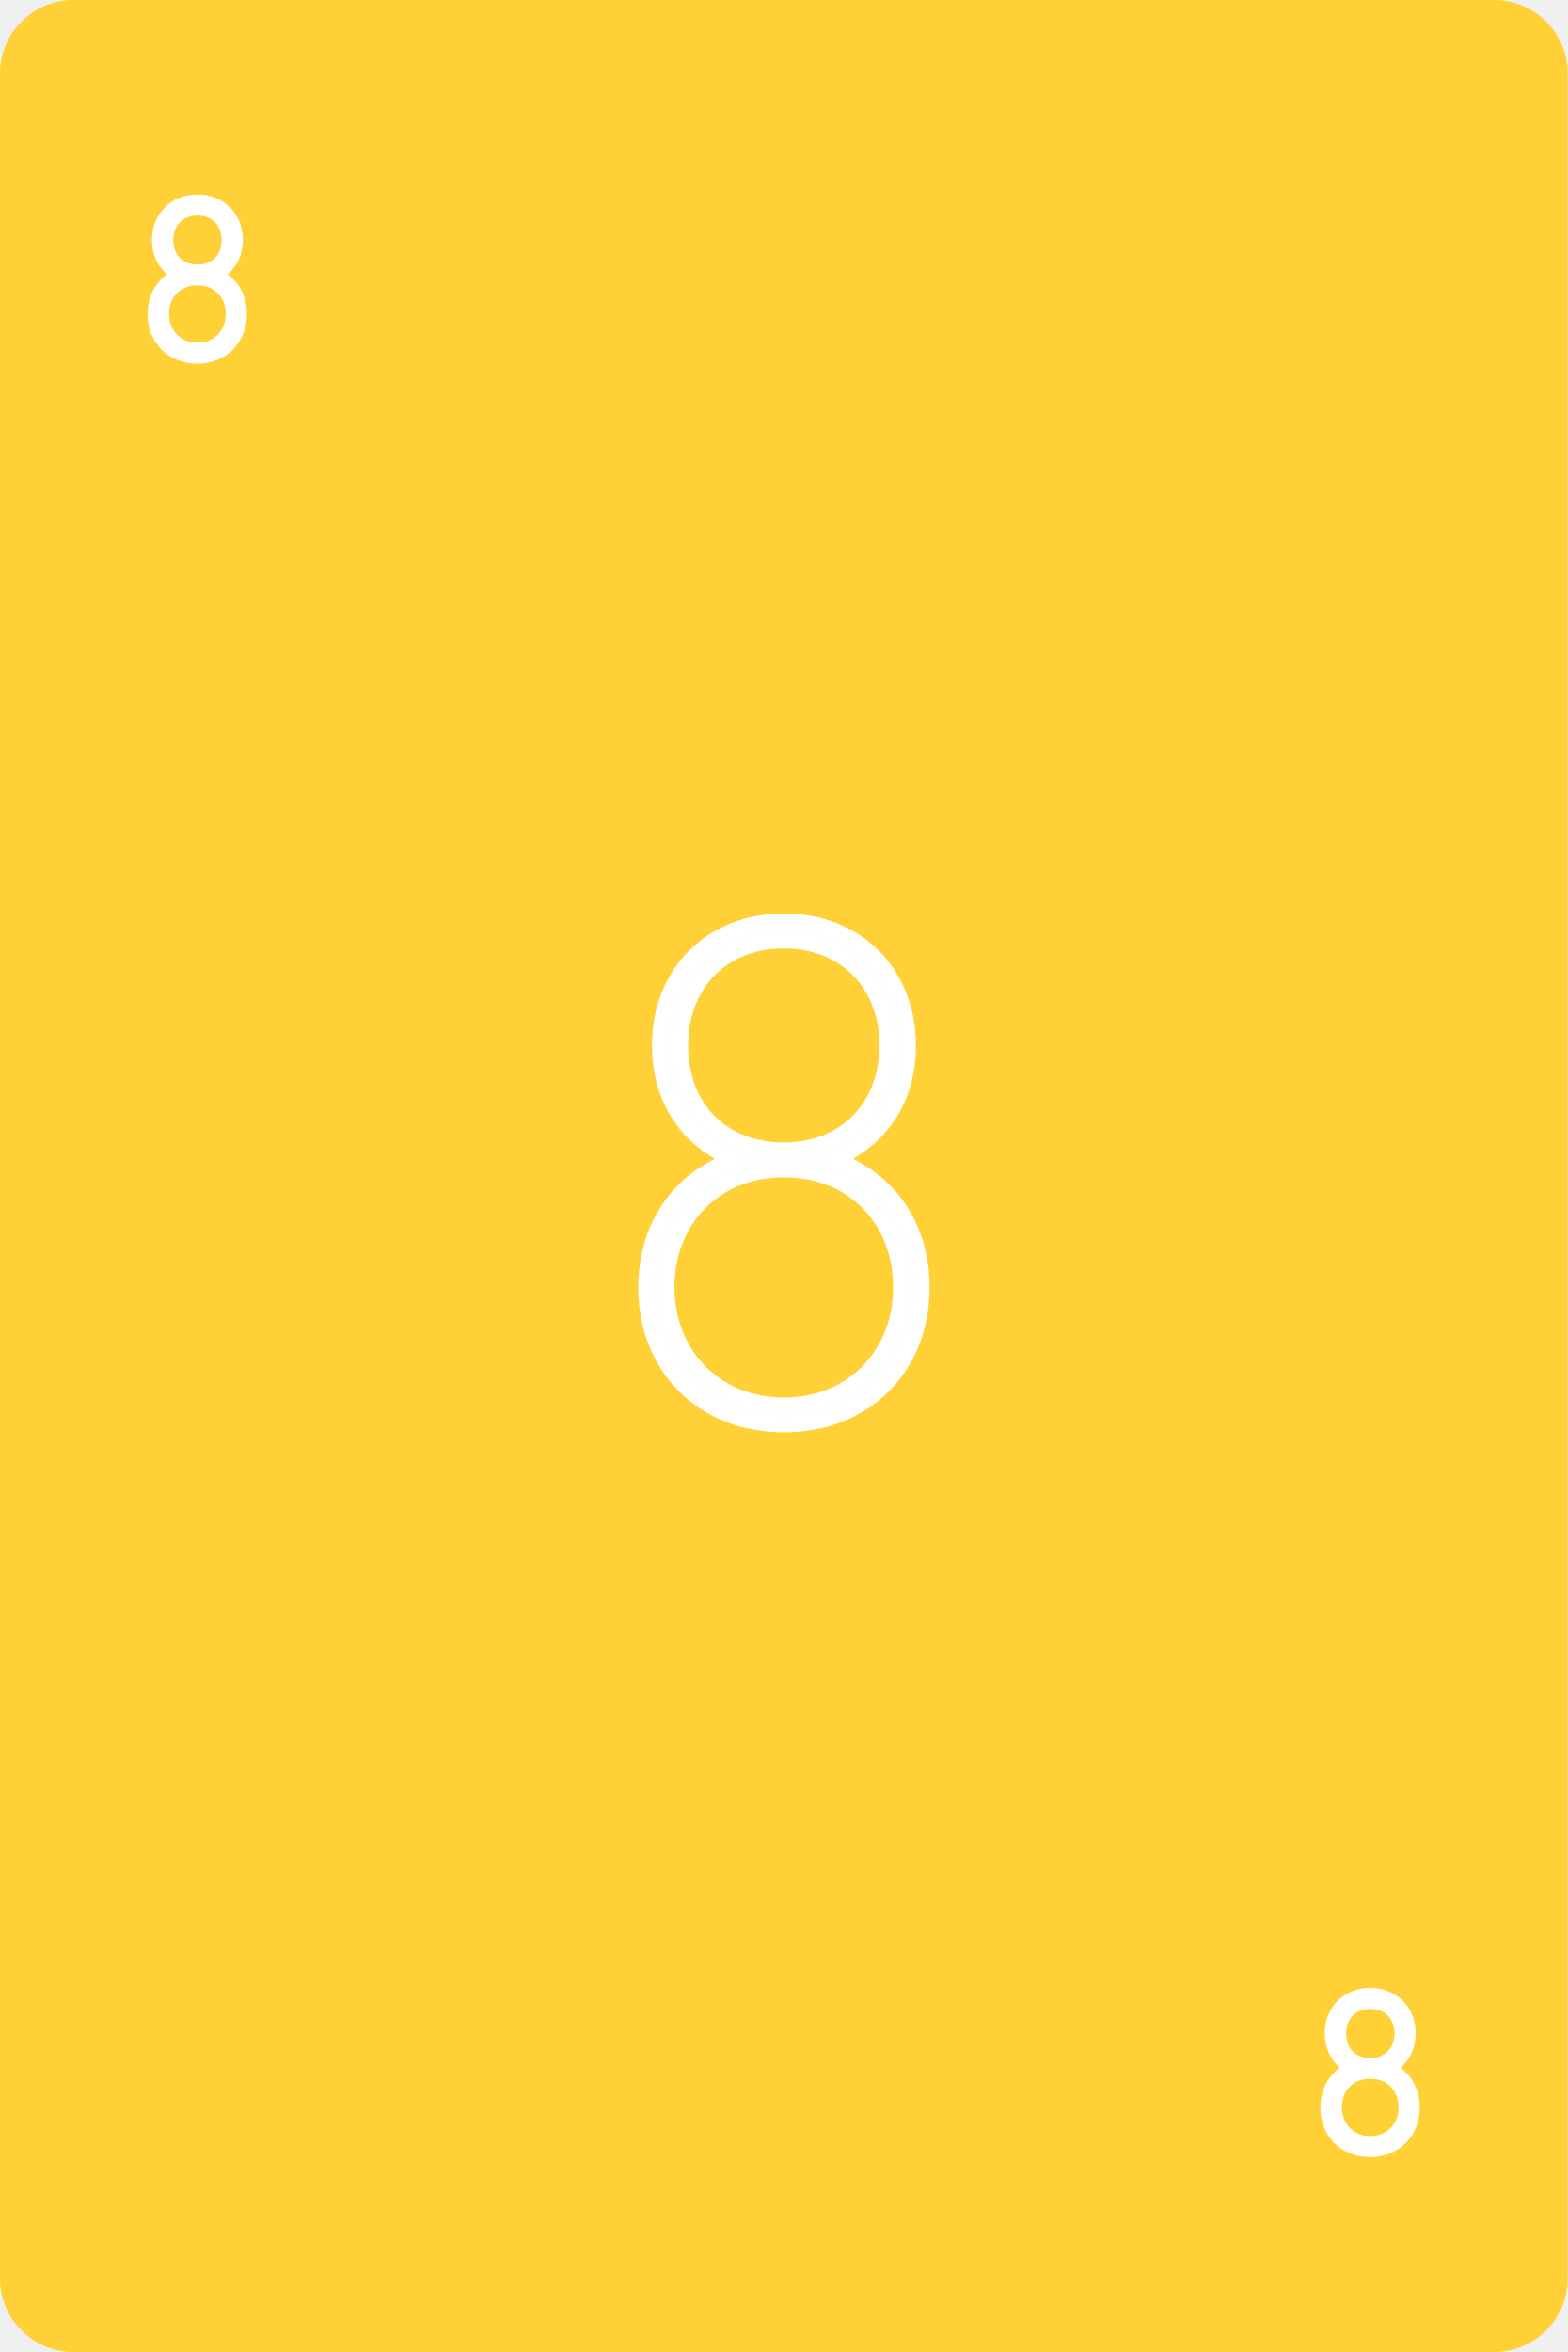
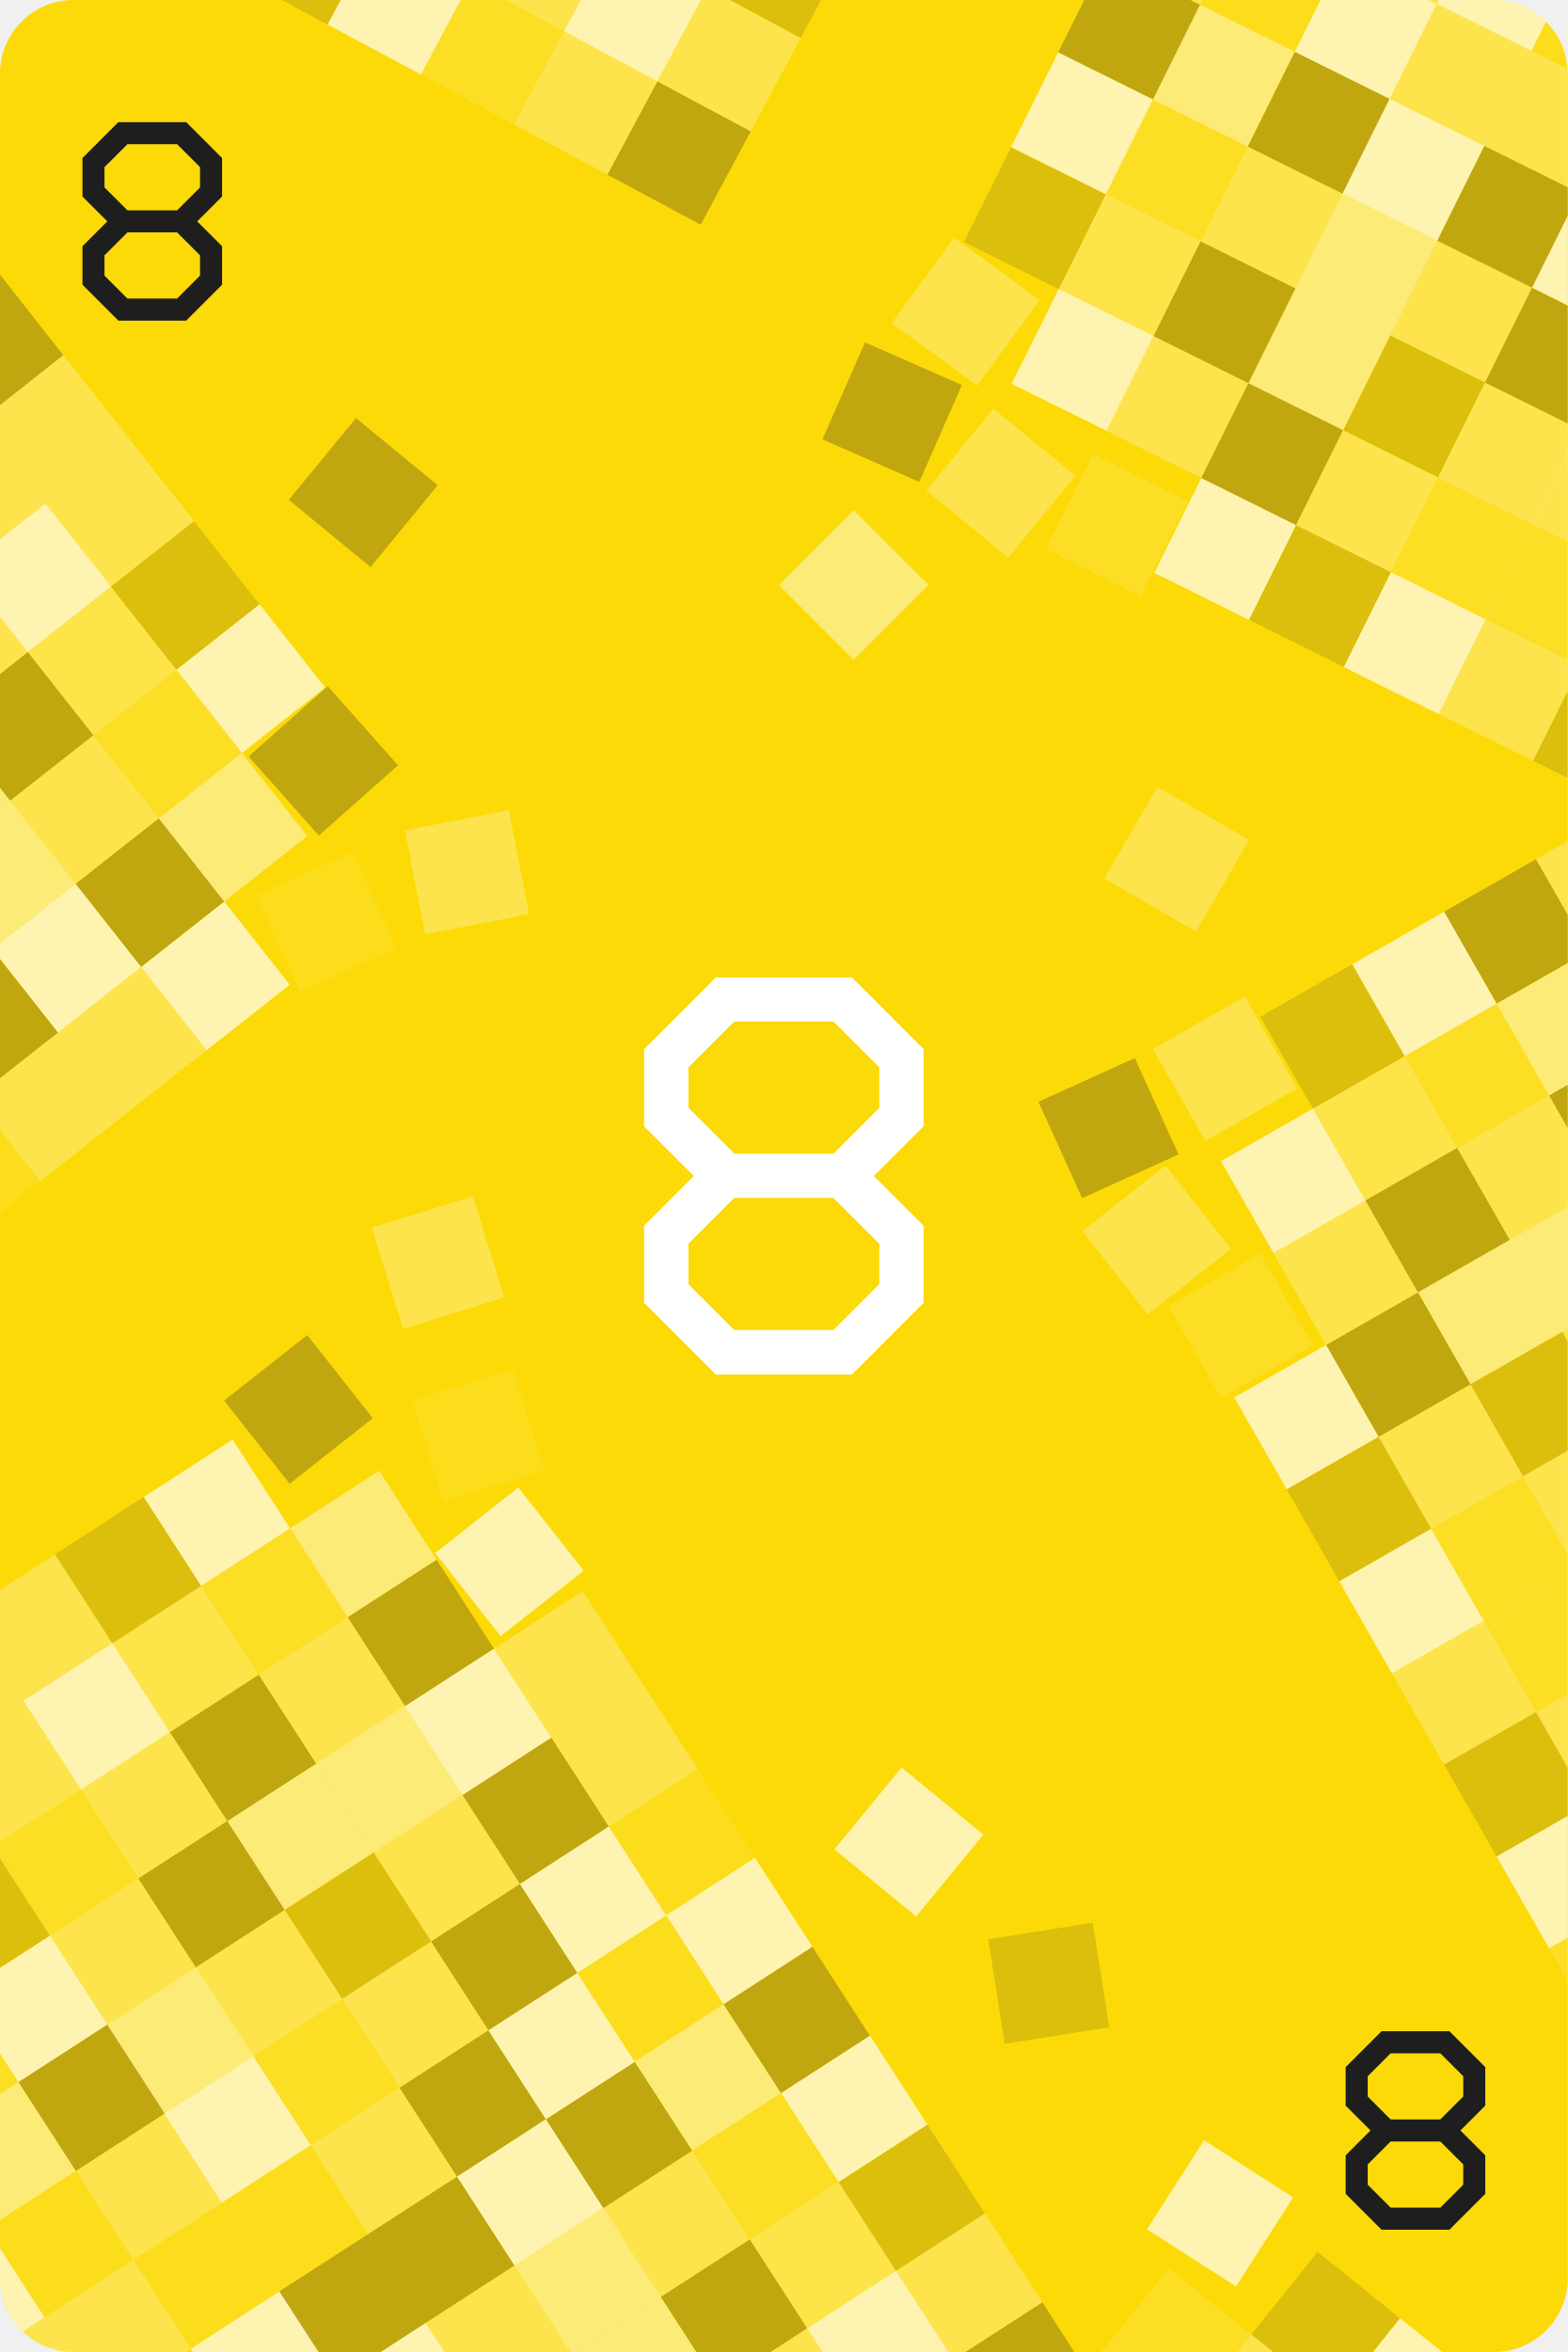
<svg xmlns="http://www.w3.org/2000/svg" id="Layer_2" data-name="Layer 2" viewBox="0 0 106.67 160">
  <defs>
    <style>
      .cls-1 {
-         fill: #fdfffd;
-         stroke: #fff;
-         stroke-miterlimit: 10;
+         opacity: .45;
+       }
+ 
+       .cls-1, .cls-2, .cls-3, .cls-4, .cls-5, .cls-6, .cls-7, .cls-8, .cls-9, .cls-10, .cls-11 {
+         stroke-width: 0px;
+       }
+ 
+       .cls-1, .cls-2, .cls-4, .cls-5, .cls-6, .cls-10, .cls-11 {
+         fill: #fff;
      }

      .cls-2 {
-         fill: #ffd136;
-         stroke-width: 0px;
+         opacity: .68;
+       }
+ 
+       .cls-3 {
+         fill: #fcda08;
+       }
+ 
+       .cls-4 {
+         opacity: .08;
+       }
+ 
+       .cls-5, .cls-7 {
+         opacity: .28;
+       }
+ 
+       .cls-7, .cls-8 {
+         fill: #231f20;
+       }
+ 
+       .cls-8 {
+         opacity: .15;
+       }
+ 
+       .cls-9 {
+         fill: #1e1e1e;
+       }
+ 
+       .cls-10 {
+         opacity: .26;
+       }
+ 
+       .cls-11 {
+         opacity: .12;
      }
    </style>
  </defs>
  <g id="Layer_1-2" data-name="Layer 1">
    <g>
-       <rect class="cls-2" x="0" y="0" width="106.67" height="160" rx="5" ry="5" />
-       <path class="cls-1" d="M12.32,18.71v-.03c-.92-.41-1.48-1.25-1.48-2.36,0-1.51,1.08-2.59,2.59-2.59s2.59,1.08,2.59,2.59c0,1.11-.57,1.95-1.49,2.36v.03c1.07.41,1.77,1.37,1.77,2.66,0,1.68-1.2,2.87-2.88,2.87s-2.88-1.19-2.88-2.87c0-1.29.71-2.25,1.77-2.66ZM13.43,23.81c1.42,0,2.43-1.05,2.43-2.45s-.97-2.45-2.43-2.45-2.43,1.07-2.43,2.45,1,2.45,2.43,2.45ZM15.58,16.33c0-1.27-.87-2.17-2.14-2.17s-2.15.9-2.15,2.17.84,2.17,2.15,2.17,2.14-.93,2.14-2.17Z" />
-       <path class="cls-1" d="M92.12,140.71v-.03c-.92-.41-1.48-1.25-1.48-2.36,0-1.51,1.08-2.59,2.59-2.59s2.59,1.08,2.59,2.59c0,1.11-.57,1.95-1.49,2.36v.03c1.07.41,1.77,1.37,1.77,2.66,0,1.68-1.2,2.87-2.88,2.87s-2.88-1.19-2.88-2.87c0-1.29.71-2.25,1.77-2.66ZM93.23,145.81c1.42,0,2.43-1.05,2.43-2.45s-.97-2.45-2.43-2.45-2.43,1.07-2.43,2.45,1,2.45,2.43,2.45ZM95.38,138.33c0-1.27-.87-2.17-2.14-2.17s-2.15.9-2.15,2.17.84,2.17,2.15,2.17,2.14-.93,2.14-2.17Z" />
-       <path class="cls-1" d="M49.71,78.91v-.1c-2.99-1.32-4.85-4.07-4.85-7.69,0-4.95,3.53-8.48,8.48-8.48s8.48,3.53,8.48,8.48c0,3.63-1.86,6.37-4.85,7.69v.1c3.48,1.32,5.78,4.46,5.78,8.67,0,5.49-3.92,9.36-9.41,9.36s-9.41-3.87-9.41-9.36c0-4.21,2.3-7.35,5.78-8.67ZM53.33,95.57c4.65,0,7.94-3.43,7.94-7.99s-3.18-7.99-7.94-7.99-7.94,3.48-7.94,7.99,3.28,7.99,7.94,7.99ZM60.34,71.12c0-4.16-2.84-7.1-7.01-7.1s-7.01,2.94-7.01,7.1,2.74,7.1,7.01,7.1,7.01-3.04,7.01-7.1Z" />
+       <path class="cls-3" d="M106.67,5v150c0,2.75-2.25,5-5,5H5c-.16,0-.31-.01-.46-.03-1.16-.1-2.2-.6-2.99-1.37-.96-.91-1.55-2.19-1.55-3.6V5C0,2.25,2.25,0,5,0h96.67c1.37,0,2.62.56,3.52,1.47.84.83,1.39,1.96,1.46,3.22.02.1.02.21.02.31Z" />
+       <polygon class="cls-5" points="74.18 77.26 74.16 77.23 74.17 77.23 74.18 77.26" />
+       <rect class="cls-10" x="9.02" y="109.26" width="7.2" height="7.2" transform="translate(-59.25 24.93) rotate(-32.88)" />
+       <rect class="cls-8" x="5.11" y="103.21" width="7.2" height="7.2" transform="translate(-56.59 21.84) rotate(-32.88)" />
+       <rect class="cls-11" x="15.07" y="105.35" width="7.2" height="7.2" transform="translate(-56.15 27.59) rotate(-32.88)" />
+       <rect class="cls-2" x="11.16" y="99.3" width="7.2" height="7.2" transform="translate(-53.5 24.5) rotate(-32.88)" />
+       <rect class="cls-1" x="16.84" y="121.35" width="7.2" height="7.2" transform="translate(-64.56 31.11) rotate(-32.88)" />
+       <rect class="cls-7" x="12.93" y="115.31" width="7.2" height="7.2" transform="translate(-61.9 28.02) rotate(-32.88)" />
+       <rect class="cls-1" x="22.89" y="117.44" width="7.2" height="7.2" transform="translate(-61.47 33.77) rotate(-32.88)" />
+       <rect class="cls-5" x="18.98" y="111.4" width="7.2" height="7.2" transform="translate(-58.81 30.68) rotate(-32.88)" />
+       <rect class="cls-5" x="4.75" y="129.17" width="7.2" height="7.2" transform="translate(-70.74 25.8) rotate(-32.88)" />
+       <polygon class="cls-11" points="0 126.42 0 125.3 5.51 121.74 9.42 127.79 3.39 131.68 3.37 131.7 0 126.49 0 126.42" />
+       <rect class="cls-7" x="10.79" y="125.26" width="7.2" height="7.2" transform="translate(-67.65 28.45) rotate(-32.88)" />
+       <rect class="cls-5" x="6.89" y="119.21" width="7.2" height="7.2" transform="translate(-64.99 25.36) rotate(-32.88)" />
+       <rect class="cls-5" x="24.66" y="133.45" width="7.2" height="7.2" transform="translate(-69.87 37.29) rotate(-32.88)" />
+       <rect class="cls-8" x="20.75" y="127.4" width="7.2" height="7.2" transform="translate(-67.21 34.2) rotate(-32.88)" />
+       <rect class="cls-7" x="30.7" y="129.54" width="7.2" height="7.2" transform="translate(-66.78 39.95) rotate(-32.88)" />
+       <rect class="cls-5" x="26.8" y="123.49" width="7.2" height="7.2" transform="translate(-64.12 36.86) rotate(-32.88)" />
+       <rect class="cls-2" x="12.56" y="141.26" width="7.2" height="7.2" transform="translate(-76.05 31.98) rotate(-32.88)" />
+       <rect class="cls-1" x="8.66" y="135.22" width="7.2" height="7.2" transform="translate(-73.4 28.89) rotate(-32.88)" />
+       <rect class="cls-11" x="18.61" y="137.36" width="7.2" height="7.2" transform="translate(-72.96 34.64) rotate(-32.88)" />
+       <rect class="cls-5" x="14.7" y="131.31" width="7.2" height="7.2" transform="translate(-70.31 31.55) rotate(-32.88)" />
+       <rect class="cls-2" x="36.75" y="125.63" width="7.2" height="7.2" transform="translate(-63.69 42.61) rotate(-32.88)" />
+       <rect class="cls-7" x="32.84" y="119.58" width="7.2" height="7.2" transform="translate(-61.03 39.51) rotate(-32.88)" />
+       <rect class="cls-4" x="42.8" y="121.72" width="7.2" height="7.2" transform="translate(-60.6 45.26) rotate(-32.88)" />
+       <rect class="cls-5" x="38.89" y="115.67" width="7.2" height="7.2" transform="translate(-57.94 42.17) rotate(-32.88)" />
+       <rect class="cls-2" x="28.93" y="113.54" width="7.2" height="7.2" transform="translate(-58.38 36.42) rotate(-32.88)" />
+       <rect class="cls-7" x="25.03" y="107.49" width="7.2" height="7.2" transform="translate(-55.72 33.33) rotate(-32.88)" />
+       <rect class="cls-5" x="34.98" y="109.63" width="7.2" height="7.2" transform="translate(-55.29 39.08) rotate(-32.88)" />
+       <rect class="cls-2" x="31.07" y="102.65" width="7.2" height="7.2" transform="translate(-58.32 44.24) rotate(-38.23)" />
+       <rect class="cls-1" x="21.12" y="101.44" width="7.2" height="7.2" transform="translate(-53.06 30.24) rotate(-32.88)" />
+       <rect class="cls-7" x="16.71" y="92.28" width="7.2" height="7.2" transform="translate(-54.98 33.13) rotate(-38.23)" />
+       <rect class="cls-4" x="28.93" y="94.03" width="7.2" height="7.2" transform="translate(-27.5 14.05) rotate(-17.26)" />
+       <rect class="cls-5" x="26.2" y="82.29" width="7.2" height="7.2" transform="translate(-24.14 12.71) rotate(-17.26)" />
+       <polygon class="cls-5" points="5.51 121.74 0 125.3 0 116.73 1.6 115.7 5.51 121.74" />
+       <polygon class="cls-5" points="1.6 115.7 0 116.73 0 113.22 1.6 115.7" />
+       <rect class="cls-2" x="2.98" y="113.17" width="7.2" height="7.2" transform="translate(-62.34 22.27) rotate(-32.88)" />
+       <polygon class="cls-5" points="7.65 111.79 1.6 115.7 0 113.22 0 108.16 3.74 105.74 7.65 111.79" />
+       <polygon class="cls-8" points="0 126.42 3.39 131.68 3.37 131.7 0 133.87 0 126.49 0 126.42" />
+       <polygon class="cls-11" points="1.26 141.64 0 142.45 0 139.69 1.26 141.64" />
+       <polygon class="cls-2" points="7.3 137.73 7.28 137.74 1.26 141.64 0 139.69 0 133.87 3.37 131.7 3.39 131.68 7.3 137.73" />
+       <path class="cls-2" d="M3.03,157.64l-1.48.96C.59,157.69,0,156.41,0,155v-2.05l3.03,4.69Z" />
+       <polygon class="cls-1" points="5.16 147.68 0 151.02 0 142.45 1.26 141.64 5.16 147.68" />
+       <rect class="cls-7" x="2.63" y="139.11" width="7.2" height="7.2" transform="translate(122.7 60) rotate(57.12)" />
+       <polygon class="cls-4" points="9.07 153.73 3.03 157.64 0 152.95 0 151.02 5.16 147.68 9.07 153.73" />
+       <rect class="cls-5" x="6.54" y="145.16" width="7.2" height="7.2" transform="translate(129.57 59.48) rotate(57.12)" />
+       <polygon class="cls-2" points="19.03 155.87 21.7 160 13.12 160 12.98 159.78 19 155.89 19.03 155.87" />
+       <rect class="cls-4" x="10.45" y="151.2" width="7.2" height="7.2" transform="translate(-108.33 250.64) rotate(-122.88)" />
+       <path class="cls-5" d="M12.98,159.78l-.34.22h-7.64c-.16,0-.31-.01-.46-.03l-1.51-2.33,6.04-3.91,3.91,6.05Z" />
+       <path class="cls-5" d="M4.54,159.97c-1.16-.1-2.2-.6-2.99-1.37l1.48-.96,1.51,2.33Z" />
+       <rect class="cls-10" x="52.39" y="149.82" width="7.2" height="7.2" transform="translate(-42.46 283.72) rotate(-122.88)" />
+       <rect class="cls-8" x="58.43" y="145.91" width="7.2" height="7.2" transform="translate(-29.85 282.77) rotate(-122.88)" />
+       <rect class="cls-8" x="67.75" y="131.31" width="7.2" height="7.2" transform="translate(-50.73 226.49) rotate(-99)" />
+       <rect class="cls-11" x="48.48" y="143.77" width="7.2" height="7.2" transform="translate(-43.42 271.11) rotate(-122.88)" />
+       <rect class="cls-2" x="54.52" y="139.86" width="7.2" height="7.2" transform="translate(-30.8 270.15) rotate(-122.88)" />
+       <polygon class="cls-1" points="47.38 160 39.16 160 44.96 156.25 47.38 160" />
+       <polygon class="cls-7" points="54.92 158.39 52.43 160 47.38 160 44.96 156.25 51.01 152.34 54.92 158.39" />
+       <polygon class="cls-1" points="44.96 156.25 39.16 160 38.81 160 35.01 154.11 41.05 150.2 44.96 156.25" />
+       <rect class="cls-5" x="42.43" y="147.68" width="7.2" height="7.2" transform="translate(-56.03 272.06) rotate(-122.88)" />
+       <polygon class="cls-5" points="55.96 160 52.43 160 54.92 158.39 55.96 160" />
+       <polygon class="cls-2" points="30.24 160 25.9 160 28.96 158.02 30.24 160" />
+       <polygon class="cls-5" points="38.81 160 30.24 160 28.96 158.02 35.01 154.11 38.81 160" />
+       <polygon class="cls-7" points="28.96 158.02 25.9 160 21.66 160 19 155.89 19 155.88 19.03 155.86 25.05 151.98 28.96 158.02" />
+       <rect class="cls-7" x="26.43" y="149.45" width="7.2" height="7.2" transform="translate(-82.2 261.35) rotate(-122.88)" />
+       <rect class="cls-4" x="16.47" y="147.31" width="7.2" height="7.2" transform="translate(-95.77 249.69) rotate(-122.88)" />
+       <rect class="cls-5" x="22.52" y="143.4" width="7.2" height="7.2" transform="translate(-83.16 248.74) rotate(-122.88)" />
+       <rect class="cls-2" x="32.48" y="145.54" width="7.2" height="7.2" transform="translate(-69.59 260.4) rotate(-122.88)" />
+       <rect class="cls-7" x="38.52" y="141.63" width="7.2" height="7.2" transform="translate(-56.98 259.45) rotate(-122.88)" />
+       <rect class="cls-7" x="28.57" y="139.49" width="7.2" height="7.2" transform="translate(-70.54 247.79) rotate(-122.88)" />
+       <rect class="cls-2" x="34.61" y="135.58" width="7.2" height="7.2" transform="translate(-57.93 246.84) rotate(-122.88)" />
+       <rect class="cls-1" x="44.57" y="137.72" width="7.2" height="7.2" transform="translate(-44.37 258.49) rotate(-122.88)" />
+       <rect class="cls-7" x="50.62" y="133.81" width="7.2" height="7.2" transform="translate(-31.76 257.54) rotate(-122.88)" />
+       <rect class="cls-4" x="40.66" y="131.68" width="7.2" height="7.2" transform="translate(-45.32 245.88) rotate(-122.88)" />
+       <rect class="cls-2" x="58.23" y="121.7" width="7.2" height="7.2" transform="translate(30.11 261.38) rotate(-140.61)" />
+       <rect class="cls-2" x="46.71" y="127.77" width="7.2" height="7.2" transform="translate(-32.71 244.93) rotate(-122.88)" />
+       <polygon class="cls-7" points="73.1 160 65.69 160 70.92 156.62 73.1 160" />
+       <polygon class="cls-2" points="64.53 160 55.96 160 54.92 158.39 60.96 154.48 64.53 160" />
+       <polygon class="cls-5" points="70.92 156.62 65.69 160 64.53 160 60.96 154.49 60.96 154.48 67.01 150.57 67.01 150.58 70.92 156.62" />
+       <polygon class="cls-5" points="97.88 0 97.75 .27 97.21 0 97.88 0" />
+       <path class="cls-2" d="M105.19,1.47l-.99,2-6.45-3.2.13-.27h3.79c1.37,0,2.62.56,3.52,1.47Z" />
+       <path class="cls-4" d="M106.65,4.69l-2.45-1.22.99-2c.84.83,1.39,1.96,1.46,3.22Z" />
+       <rect class="cls-10" x="73.27" y="14.44" width="7.2" height="7.2" transform="translate(26.53 78.87) rotate(-63.6)" />
+       <rect class="cls-8" x="66.82" y="11.24" width="7.2" height="7.2" transform="translate(25.81 71.32) rotate(-63.6)" />
+       <rect class="cls-11" x="76.47" y="7.99" width="7.2" height="7.2" transform="translate(34.08 78.16) rotate(-63.6)" />
+       <rect class="cls-2" x="70.02" y="4.79" width="7.2" height="7.2" transform="translate(33.37 70.6) rotate(-63.6)" />
+       <rect class="cls-1" x="86.17" y="20.85" width="7.2" height="7.2" transform="translate(27.96 93.98) rotate(-63.6)" />
+       <rect class="cls-1" x="54.49" y="36.2" width="7.2" height="7.2" transform="translate(71.02 109.02) rotate(-135)" />
+       <rect class="cls-7" x="79.72" y="17.64" width="7.2" height="7.2" transform="translate(27.24 86.43) rotate(-63.6)" />
+       <rect class="cls-1" x="89.37" y="14.4" width="7.2" height="7.2" transform="translate(35.51 93.27) rotate(-63.6)" />
+       <rect class="cls-5" x="82.92" y="11.2" width="7.2" height="7.2" transform="translate(34.8 85.71) rotate(-63.6)" />
+       <rect class="cls-2" x="79.76" y="33.74" width="7.2" height="7.2" transform="translate(12.85 95.41) rotate(-63.6)" />
+       <rect class="cls-11" x="72.4" y="32.12" width="7.2" height="7.2" transform="translate(10.21 87.91) rotate(-63.6)" />
+       <rect class="cls-7" x="82.96" y="27.29" width="7.2" height="7.2" transform="translate(20.4 94.69) rotate(-63.6)" />
+       <rect class="cls-5" x="76.52" y="24.09" width="7.2" height="7.2" transform="translate(19.69 87.14) rotate(-63.6)" />
+       <polygon class="cls-5" points="106.67 28.81 106.67 30.87 104.29 35.67 104.26 35.66 97.84 32.47 101.04 26.02 106.67 28.81" />
+       <rect class="cls-8" x="92.62" y="24.05" width="7.2" height="7.2" transform="translate(28.67 101.53) rotate(-63.6)" />
+       <polygon class="cls-7" points="106.67 20.78 106.67 28.81 101.04 26.02 104.24 19.57 106.67 20.78" />
+       <rect class="cls-5" x="95.82" y="17.6" width="7.2" height="7.2" transform="translate(36.22 100.82) rotate(-63.6)" />
+       <rect class="cls-2" x="92.66" y="40.15" width="7.2" height="7.2" transform="translate(14.27 110.52) rotate(-63.6)" />
+       <rect class="cls-8" x="86.21" y="36.95" width="7.2" height="7.2" transform="translate(13.56 102.96) rotate(-63.6)" />
+       <rect class="cls-11" x="95.86" y="33.7" width="7.2" height="7.2" transform="translate(21.83 109.8) rotate(-63.6)" />
+       <rect class="cls-5" x="89.41" y="30.5" width="7.2" height="7.2" transform="translate(21.11 102.25) rotate(-63.6)" />
+       <polygon class="cls-2" points="106.67 14.67 106.67 20.78 104.24 19.57 106.67 14.67" />
+       <polygon class="cls-7" points="106.67 12.74 106.67 14.67 104.24 19.57 97.79 16.37 100.99 9.92 106.67 12.74" />
+       <path class="cls-5" d="M106.67,5v7.74l-5.68-2.82,3.21-6.45,2.45,1.22c.02.1.02.21.02.31Z" />
+       <rect class="cls-2" x="92.57" y="7.95" width="7.2" height="7.2" transform="translate(43.06 92.55) rotate(-63.6)" />
+       <rect class="cls-7" x="86.12" y="4.75" width="7.2" height="7.2" transform="translate(42.35 85) rotate(-63.6)" />
+       <rect class="cls-5" x="95.77" y="1.5" width="7.2" height="7.2" transform="translate(50.62 91.84) rotate(-63.6)" />
+       <polygon class="cls-2" points="97.75 .27 94.55 6.72 88.1 3.52 89.85 0 97.21 0 97.75 .27" />
+       <rect class="cls-1" x="79.67" y="1.54" width="7.2" height="7.2" transform="translate(41.64 77.44) rotate(-63.6)" />
+       <polygon class="cls-7" points="81.65 .32 78.45 6.76 72 3.56 73.77 0 81.01 0 81.65 .32" />
+       <polygon class="cls-4" points="89.85 0 88.1 3.52 81.65 .32 81.81 0 89.85 0" />
+       <polygon class="cls-5" points="81.81 0 81.65 .32 81.01 0 81.81 0" />
+       <rect class="cls-5" x="64.5" y="29.27" width="7.2" height="7.2" transform="translate(-.52 64.64) rotate(-50.61)" />
+       <rect class="cls-7" x="57.11" y="24.44" width="7.2" height="7.2" transform="translate(10.61 72.34) rotate(-66.28)" />
+       <rect class="cls-2" x="70.07" y="20.89" width="7.2" height="7.2" transform="translate(18.97 79.58) rotate(-63.6)" />
+       <rect class="cls-5" x="62.1" y="17.6" width="7.2" height="7.2" transform="translate(9.85 61.77) rotate(-53.88)" />
+       <polygon class="cls-5" points="106.67 30.8 106.67 36.86 104.29 35.67 104.26 35.66 106.67 30.8" />
+       <polygon class="cls-5" points="106.67 44.89 106.67 47 104.31 51.76 97.89 48.57 97.86 48.56 101.06 42.11 101.09 42.12 106.67 44.89" />
+       <polygon class="cls-8" points="104.31 51.76 106.67 47 106.67 52.93 104.31 51.76" />
+       <polygon class="cls-11" points="106.67 36.86 106.67 44.89 101.09 42.12 101.06 42.11 104.26 35.66 104.29 35.67 106.67 36.86" />
+       <rect class="cls-10" x="90.64" y="73.16" width="7.2" height="7.2" transform="translate(-25.67 56.9) rotate(-29.76)" />
+       <rect class="cls-8" x="87.07" y="66.91" width="7.2" height="7.2" transform="translate(-23.04 54.3) rotate(-29.76)" />
+       <rect class="cls-11" x="96.89" y="69.59" width="7.2" height="7.2" transform="translate(-23.07 59.53) rotate(-29.76)" />
+       <rect class="cls-2" x="93.32" y="63.34" width="7.2" height="7.2" transform="translate(-20.44 56.93) rotate(-29.76)" />
+       <rect class="cls-1" x="97.79" y="85.66" width="7.2" height="7.2" transform="translate(-30.93 62.09) rotate(-29.76)" />
+       <rect class="cls-7" x="94.21" y="79.41" width="7.2" height="7.2" transform="translate(-28.3 59.49) rotate(-29.76)" />
+       <polygon class="cls-1" points="106.67 82.09 106.67 90.39 106.3 90.6 102.73 84.35 106.67 82.09" />
+       <polygon class="cls-5" points="106.67 76.74 106.67 82.09 102.73 84.35 99.15 78.1 105.4 74.52 106.67 76.74" />
+       <rect class="cls-2" x="85.29" y="92.81" width="7.2" height="7.2" transform="translate(-36.13 56.83) rotate(-29.76)" />
+       <rect class="cls-11" x="80.82" y="86.6" width="7.2" height="7.2" transform="translate(-33.64 53.79) rotate(-29.76)" />
+       <rect class="cls-7" x="91.54" y="89.24" width="7.2" height="7.2" transform="translate(-33.53 59.46) rotate(-29.76)" />
+       <rect class="cls-5" x="87.96" y="82.99" width="7.2" height="7.2" transform="translate(-30.9 56.86) rotate(-29.76)" />
+       <polygon class="cls-5" points="106.67 98.68 106.67 105.74 103.62 100.42 106.67 98.68" />
+       <polygon class="cls-8" points="106.67 91.25 106.67 98.68 103.62 100.42 100.05 94.17 106.3 90.6 106.67 91.25" />
+       <polygon class="cls-5" points="106.67 90.39 106.67 91.25 106.3 90.6 106.67 90.39" />
+       <rect class="cls-2" x="92.43" y="105.31" width="7.2" height="7.2" transform="translate(-41.39 62.03) rotate(-29.76)" />
+       <rect class="cls-8" x="88.86" y="99.06" width="7.2" height="7.2" transform="translate(-38.76 59.43) rotate(-29.76)" />
+       <polygon class="cls-11" points="103.62 100.42 106.67 105.74 106.67 106.97 100.95 110.24 100.94 110.22 97.37 104 97.37 103.99 103.62 100.42" />
+       <rect class="cls-5" x="95.11" y="95.49" width="7.2" height="7.2" transform="translate(-36.16 62.06) rotate(-29.76)" />
+       <rect class="cls-5" x="76.47" y="54.85" width="7.2" height="7.2" transform="translate(-10.59 98.57) rotate(-60)" />
+       <polygon class="cls-7" points="106.67 73.79 106.67 76.74 105.4 74.52 106.67 73.79" />
+       <polygon class="cls-1" points="106.67 65.51 106.67 73.79 105.4 74.52 101.83 68.27 106.67 65.51" />
+       <polygon class="cls-7" points="106.67 62.23 106.67 65.51 101.83 68.27 98.26 62.02 104.51 58.45 106.67 62.23" />
+       <polygon class="cls-5" points="104.51 58.45 106.67 57.21 106.67 62.23 104.51 58.45" />
+       <rect class="cls-5" x="75.1" y="80.75" width="7.2" height="7.2" transform="translate(-35.32 66.79) rotate(-38.23)" />
+       <rect class="cls-7" x="71.82" y="73.14" width="7.2" height="7.2" transform="translate(-24.97 38.03) rotate(-24.41)" />
+       <rect class="cls-2" x="84.39" y="76.73" width="7.2" height="7.2" transform="translate(-28.27 54.27) rotate(-29.76)" />
+       <rect class="cls-5" x="79.76" y="69.11" width="7.2" height="7.2" transform="translate(-25.1 50.96) rotate(-29.76)" />
+       <polygon class="cls-2" points="106.67 123.53 106.67 131.81 105.4 132.54 101.83 126.29 106.67 123.53" />
+       <polygon class="cls-11" points="106.67 131.81 106.67 134.76 105.4 132.54 106.67 131.81" />
+       <rect class="cls-5" x="95.99" y="111.54" width="7.2" height="7.2" transform="translate(-44.01 64.61) rotate(-29.76)" />
+       <polygon class="cls-8" points="106.67 120.25 106.67 123.53 101.83 126.29 98.25 120.04 104.51 116.47 106.67 120.25" />
+       <polygon class="cls-11" points="106.67 106.94 106.67 115.24 104.51 116.47 101.39 111.02 100.94 110.25 100.94 110.24 100.93 110.22 100.94 110.22 106.67 106.94" />
+       <polygon class="cls-5" points="106.67 115.24 106.67 120.25 104.51 116.47 106.67 115.24" />
+       <polygon class="cls-2" points="98.13 160 93.42 160 95.26 157.7 98.13 160" />
+       <polygon class="cls-5" points="75.13 160 74.95 160 75.02 159.91 75.13 160" />
+       <rect class="cls-2" x="79.42" y="146.97" width="7.2" height="7.2" transform="translate(254.58 161.93) rotate(122.66)" />
+       <polygon class="cls-8" points="95.26 157.7 93.42 160 86.63 160 85.14 158.81 89.65 153.19 95.26 157.7" />
+       <polygon class="cls-11" points="85.14 158.81 84.19 160 75.13 160 75.02 159.91 79.53 154.3 85.14 158.81" />
+       <polygon class="cls-5" points="86.63 160 84.19 160 85.14 158.81 86.63 160" />
+       <rect class="cls-10" x="3.35" y="41.36" width="7.2" height="7.2" transform="translate(37.97 11.68) rotate(51.77)" />
+       <rect class="cls-8" x="9" y="36.91" width="7.2" height="7.2" transform="translate(36.62 5.54) rotate(51.77)" />
+       <rect class="cls-11" x="7.8" y="47.02" width="7.2" height="7.2" transform="translate(44.11 10.34) rotate(51.77)" />
+       <rect class="cls-2" x="13.46" y="42.56" width="7.2" height="7.2" transform="translate(42.77 4.2) rotate(51.77)" />
+       <polygon class="cls-1" points=".69 54.47 0 55.01 0 53.59 .69 54.47" />
+       <polygon class="cls-7" points="6.35 50.02 .69 54.47 0 53.59 0 45.85 1.89 44.36 6.35 50.02" />
+       <polygon class="cls-1" points="5.15 60.13 0 64.18 0 55.01 .69 54.47 5.15 60.13" />
+       <rect class="cls-5" x="2.15" y="51.47" width="7.2" height="7.2" transform="translate(45.45 16.48) rotate(51.77)" />
+       <polygon class="cls-5" points="1.89 44.36 0 45.85 0 41.96 1.89 44.36" />
+       <polygon class="cls-7" points="3.95 70.24 0 73.35 0 65.23 3.95 70.24" />
+       <polygon class="cls-4" points="2.75 80.35 0 82.51 0 76.86 2.75 80.35" />
+       <polygon class="cls-5" points="8.4 75.89 2.75 80.35 0 76.86 0 73.35 3.95 70.24 8.4 75.89" />
+       <polygon class="cls-2" points="9.6 65.78 3.95 70.24 0 65.23 0 64.18 5.15 60.13 9.6 65.78" />
+       <rect class="cls-7" x="6.6" y="57.13" width="7.2" height="7.2" transform="translate(51.6 15.13) rotate(51.77)" />
+       <rect class="cls-7" x="21.12" y="29.9" width="7.2" height="7.2" transform="translate(26.87 -8.07) rotate(39.39)" />
+       <rect class="cls-5" x="5.4" y="67.24" width="7.2" height="7.2" transform="translate(59.08 19.93) rotate(51.77)" />
+       <rect class="cls-2" x="11.06" y="62.79" width="7.2" height="7.2" transform="translate(57.74 13.79) rotate(51.77)" />
+       <rect class="cls-1" x="12.26" y="52.68" width="7.2" height="7.2" transform="translate(50.25 8.99) rotate(51.77)" />
+       <rect class="cls-7" x="18.41" y="48.16" width="7.2" height="7.2" transform="translate(46.1 .94) rotate(48.41)" />
+       <rect class="cls-4" x="18.59" y="59.11" width="7.2" height="7.2" transform="translate(70.13 16.59) rotate(65.59)" />
+       <rect class="cls-5" x="28.18" y="55.73" width="7.2" height="7.2" transform="translate(83.93 16.79) rotate(78.97)" />
+       <polygon class="cls-5" points="3.09 34.25 0 36.68 0 30.32 3.09 34.25" />
+       <polygon class="cls-5" points="8.75 29.79 3.09 34.25 0 30.32 0 27.52 4.29 24.14 4.31 24.16 8.75 29.79" />
+       <polygon class="cls-2" points="7.55 39.9 1.89 44.36 0 41.96 0 36.68 3.09 34.25 7.55 39.9" />
+       <rect class="cls-5" x="4.55" y="31.25" width="7.2" height="7.2" transform="translate(30.48 6.88) rotate(51.77)" />
+       <polygon class="cls-7" points="4.31 24.16 0 27.56 0 18.68 4.29 24.14 4.31 24.16" />
+       <polygon class="cls-8" points="55.87 0 54.48 2.59 49.66 0 55.87 0" />
+       <polygon class="cls-2" points="31.35 0 28.64 5.07 22.29 1.67 23.18 0 31.35 0" />
+       <polygon class="cls-11" points="38.38 2.13 34.98 8.47 28.64 5.07 31.35 0 34.42 0 38.38 2.13" />
+       <polygon class="cls-5" points="39.52 0 38.38 2.13 34.42 0 39.52 0" />
+       <polygon class="cls-8" points="23.18 0 22.29 1.67 19.19 0 23.18 0" />
+       <rect class="cls-5" x="36.26" y="3.4" width="7.2" height="7.2" transform="translate(14.85 38.82) rotate(-61.8)" />
+       <rect class="cls-7" x="42.6" y="6.81" width="7.2" height="7.2" transform="translate(15.2 46.21) rotate(-61.8)" />
+       <polygon class="cls-2" points="47.69 0 44.73 5.53 38.38 2.13 39.52 0 47.69 0" />
+       <polygon class="cls-5" points="54.48 2.59 51.08 8.93 44.73 5.53 47.69 0 49.66 0 54.48 2.59" />
+       <path class="cls-6" d="M53.34,66.49h4.62l.44.44.44.44,3.12,3.12.44.44.44.44v5.25l-.44.44-.44.44-2.5,2.5,2.5,2.5.44.44.44.44v5.25l-.44.44-.44.44-3.12,3.12-.44.44-.44.44h-9.25l-.44-.44-.44-.44-3.12-3.12-.44-.44-.44-.44v-5.25l.44-.44.44-.44,2.5-2.5-2.5-2.5-.44-.44-.44-.44v-5.25l.44-.44.44-.44,3.12-3.12.44-.44.44-.44h4.62ZM53.34,69.49h-3.38l-3.12,3.12v2.75l3.12,3.12h6.75l3.12-3.12v-2.75l-3.12-3.12h-3.38ZM53.34,81.49h-3.38l-3.12,3.12v2.75l3.12,3.12h6.75l3.12-3.12v-2.75l-3.12-3.12h-3.38Z" />
+       <path class="cls-9" d="M96.31,138.18h2.31l.22.22.22.22,1.56,1.56.22.22.22.22v2.62l-.22.22-.22.22-1.25,1.25,1.25,1.25.22.22.22.22v2.62l-.22.22-.22.22-1.56,1.56-.22.22-.22.22h-4.62l-.22-.22-.22-.22-1.56-1.56-.22-.22-.22-.22v-2.62l.22-.22.22-.22,1.25-1.25-1.25-1.25-.22-.22-.22-.22v-2.62l.22-.22.22-.22,1.56-1.56.22-.22.22-.22h2.31ZM96.31,139.68h-1.69l-1.56,1.56v1.38l1.56,1.56h3.38l1.56-1.56v-1.38l-1.56-1.56h-1.69ZM96.31,145.68h-1.69l-1.56,1.56v1.38l1.56,1.56h3.38l1.56-1.56v-1.38l-1.56-1.56h-1.69Z" />
+       <path class="cls-9" d="M10.36,8.31h2.31l.22.22.22.22,1.56,1.56.22.22.22.22v2.62l-.22.22-.22.22-1.25,1.25,1.25,1.25.22.22.22.22v2.62l-.22.22-.22.22-1.56,1.56-.22.22-.22.22h-4.62l-.22-.22-.22-.22-1.56-1.56-.22-.22-.22-.22v-2.62l.22-.22.22-.22,1.25-1.25-1.25-1.25-.22-.22-.22-.22v-2.62l.22-.22.22-.22,1.56-1.56.22-.22.22-.22h2.31ZM10.36,9.81h-1.69l-1.56,1.56v1.38l1.56,1.56h3.38l1.56-1.56v-1.38l-1.56-1.56h-1.69ZM10.36,15.81h-1.69l-1.56,1.56v1.38l1.56,1.56h3.38l1.56-1.56v-1.38l-1.56-1.56h-1.69Z" />
    </g>
  </g>
</svg>
